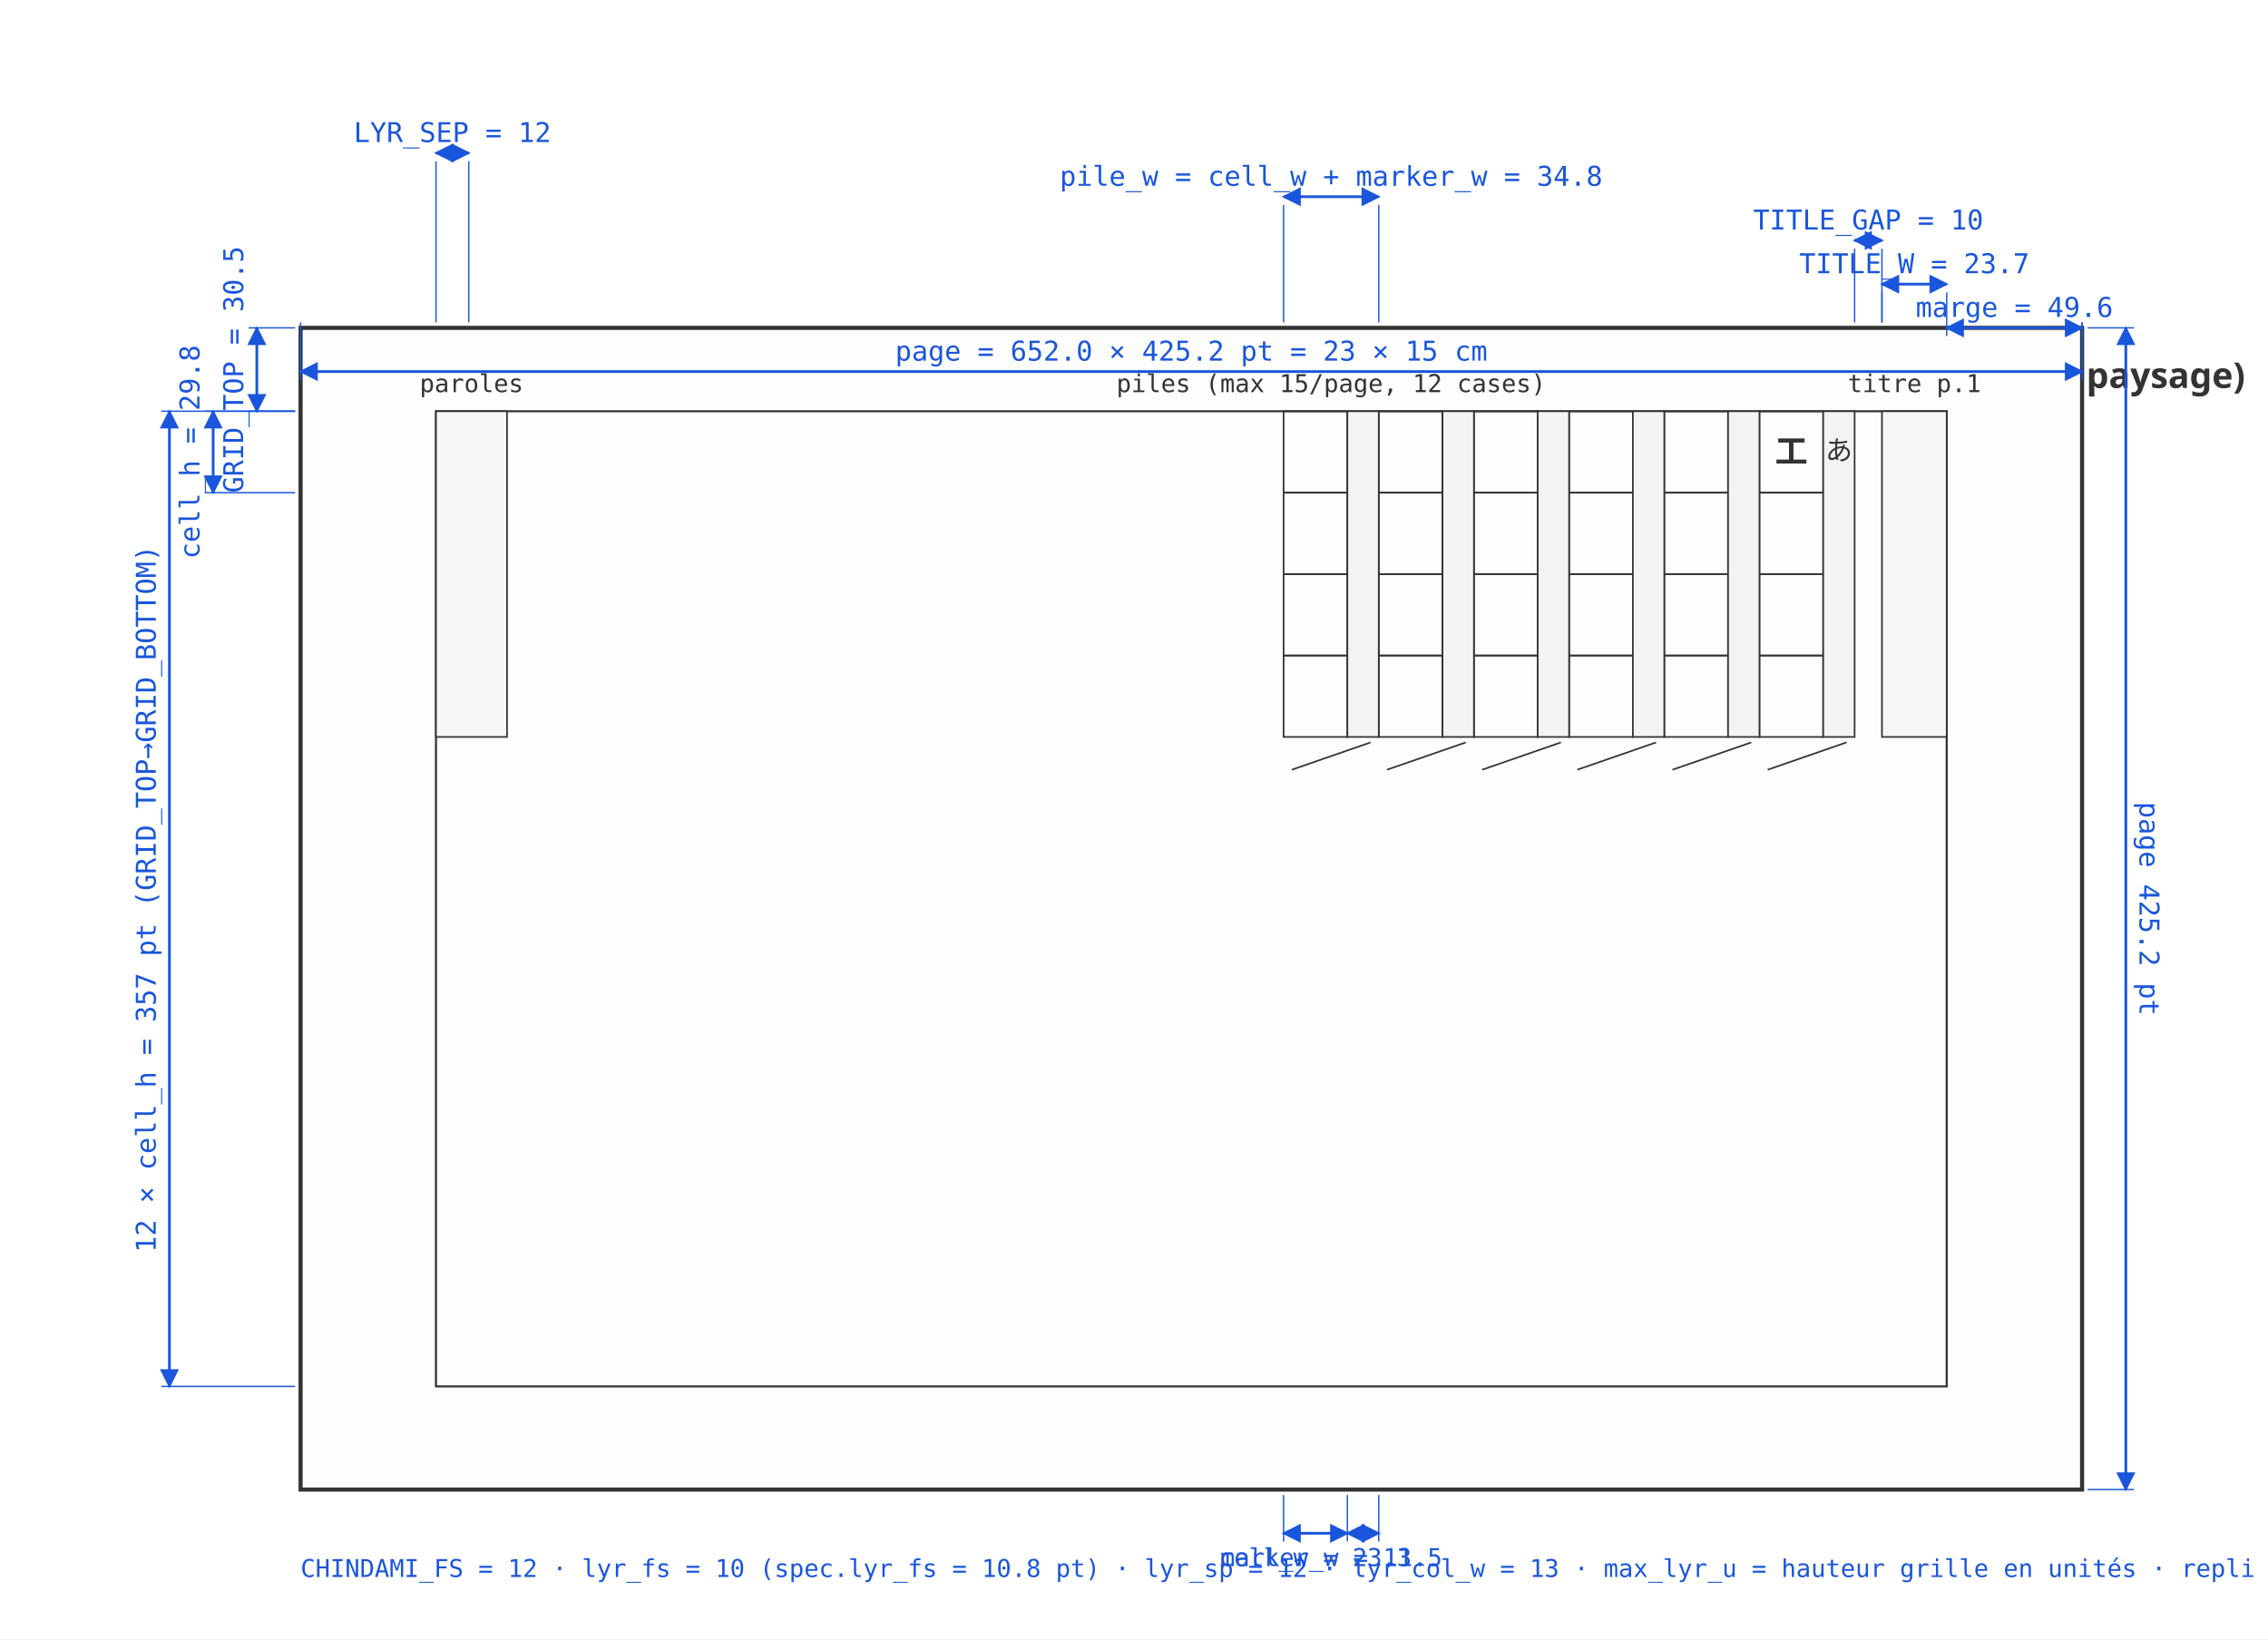
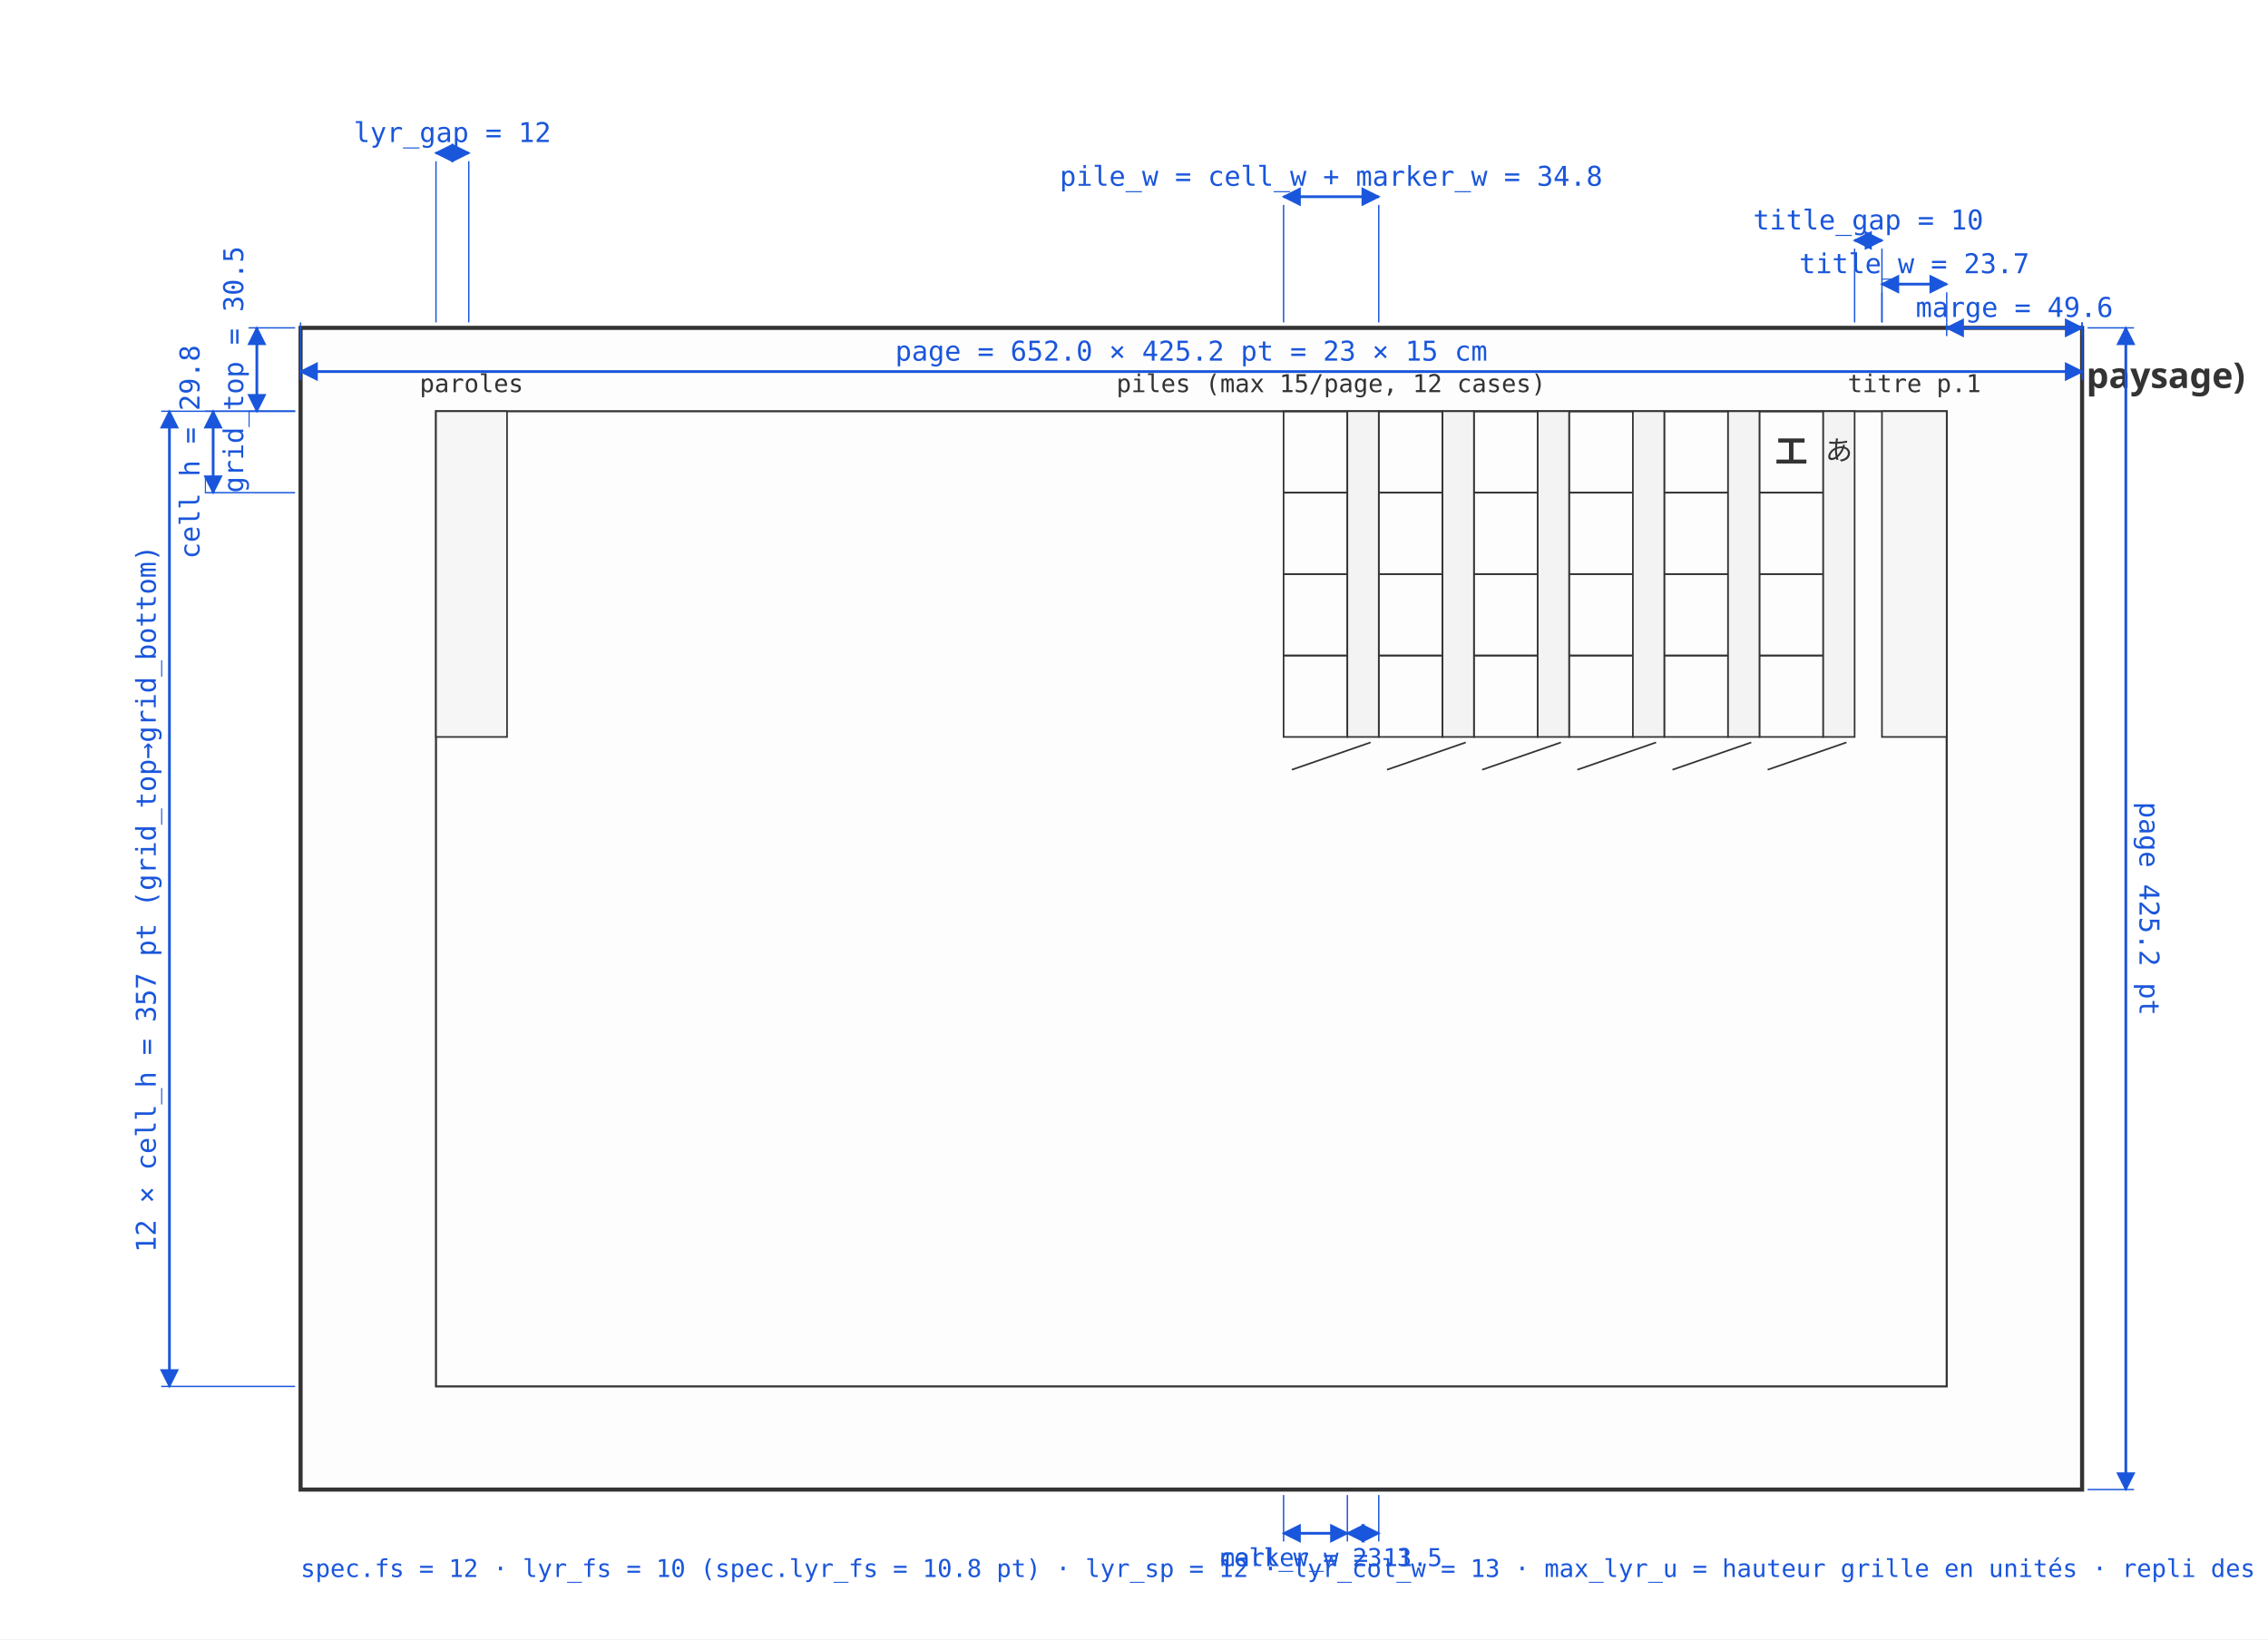
<svg xmlns="http://www.w3.org/2000/svg" width="830" height="600" viewBox="0 0 830 600">
  <defs>
    <marker id="arr" viewBox="0 0 10 10" refX="9" refY="5" markerWidth="7" markerHeight="7" orient="auto-start-reverse">
      <path d="M0,0 L10,5 L0,10 z" fill="#1a56db" />
    </marker>
  </defs>
  <rect x="0" y="0" width="830" height="600" fill="#ffffff" />
  <text x="220" y="142" text-anchor="start" font-family="sans-serif" font-size="13" fill="#333333" font-weight="bold">Mise en page Chindami-Kunkunshi — constantes (layout « chindami », pt, 23×15 cm paysage)</text>
  <text x="220" y="158" text-anchor="start" font-family="sans-serif" font-size="9.5" fill="#333333">gris foncé = éléments · bleu = cotes (flèches) et constantes</text>
  <rect x="110" y="120" width="651.969" height="425.197" fill="#fdfdfd" stroke="#333333" stroke-width="1.5" />
  <rect x="159.551" y="150.521" width="552.867" height="356.912" fill="none" stroke="#333333" stroke-width="0.75" />
  <rect x="643.891" y="150.521" width="23.339" height="29.802" fill="none" stroke="#333333" stroke-width="0.6" />
  <rect x="643.891" y="180.323" width="23.339" height="29.802" fill="none" stroke="#333333" stroke-width="0.6" />
  <rect x="643.891" y="210.126" width="23.339" height="29.802" fill="none" stroke="#333333" stroke-width="0.6" />
  <rect x="643.891" y="239.928" width="23.339" height="29.802" fill="none" stroke="#333333" stroke-width="0.6" />
  <rect x="667.23" y="150.521" width="11.49" height="119.21" fill="#f3f3f3" stroke="#333333" stroke-width="0.6" />
  <line x1="646.891" y1="281.731" x2="675.72" y2="271.731" stroke="#333333" stroke-width="0.6" />
  <rect x="609.061" y="150.521" width="23.339" height="29.802" fill="none" stroke="#333333" stroke-width="0.6" />
  <rect x="609.061" y="180.323" width="23.339" height="29.802" fill="none" stroke="#333333" stroke-width="0.6" />
  <rect x="609.061" y="210.126" width="23.339" height="29.802" fill="none" stroke="#333333" stroke-width="0.6" />
  <rect x="609.061" y="239.928" width="23.339" height="29.802" fill="none" stroke="#333333" stroke-width="0.6" />
  <rect x="632.4" y="150.521" width="11.49" height="119.21" fill="#f3f3f3" stroke="#333333" stroke-width="0.6" />
  <line x1="612.061" y1="281.731" x2="640.891" y2="271.731" stroke="#333333" stroke-width="0.6" />
  <rect x="574.232" y="150.521" width="23.339" height="29.802" fill="none" stroke="#333333" stroke-width="0.6" />
  <rect x="574.232" y="180.323" width="23.339" height="29.802" fill="none" stroke="#333333" stroke-width="0.6" />
  <rect x="574.232" y="210.126" width="23.339" height="29.802" fill="none" stroke="#333333" stroke-width="0.6" />
  <rect x="574.232" y="239.928" width="23.339" height="29.802" fill="none" stroke="#333333" stroke-width="0.6" />
  <rect x="597.571" y="150.521" width="11.49" height="119.21" fill="#f3f3f3" stroke="#333333" stroke-width="0.6" />
  <line x1="577.232" y1="281.731" x2="606.061" y2="271.731" stroke="#333333" stroke-width="0.6" />
  <rect x="539.402" y="150.521" width="23.339" height="29.802" fill="none" stroke="#333333" stroke-width="0.6" />
  <rect x="539.402" y="180.323" width="23.339" height="29.802" fill="none" stroke="#333333" stroke-width="0.6" />
  <rect x="539.402" y="210.126" width="23.339" height="29.802" fill="none" stroke="#333333" stroke-width="0.6" />
  <rect x="539.402" y="239.928" width="23.339" height="29.802" fill="none" stroke="#333333" stroke-width="0.6" />
  <rect x="562.741" y="150.521" width="11.49" height="119.21" fill="#f3f3f3" stroke="#333333" stroke-width="0.6" />
  <line x1="542.402" y1="281.731" x2="571.232" y2="271.731" stroke="#333333" stroke-width="0.6" />
  <rect x="504.573" y="150.521" width="23.339" height="29.802" fill="none" stroke="#333333" stroke-width="0.6" />
  <rect x="504.573" y="180.323" width="23.339" height="29.802" fill="none" stroke="#333333" stroke-width="0.6" />
  <rect x="504.573" y="210.126" width="23.339" height="29.802" fill="none" stroke="#333333" stroke-width="0.6" />
  <rect x="504.573" y="239.928" width="23.339" height="29.802" fill="none" stroke="#333333" stroke-width="0.6" />
  <rect x="527.912" y="150.521" width="11.49" height="119.21" fill="#f3f3f3" stroke="#333333" stroke-width="0.6" />
  <line x1="507.573" y1="281.731" x2="536.402" y2="271.731" stroke="#333333" stroke-width="0.6" />
  <rect x="469.743" y="150.521" width="23.339" height="29.802" fill="none" stroke="#333333" stroke-width="0.6" />
  <rect x="469.743" y="180.323" width="23.339" height="29.802" fill="none" stroke="#333333" stroke-width="0.6" />
  <rect x="469.743" y="210.126" width="23.339" height="29.802" fill="none" stroke="#333333" stroke-width="0.6" />
  <rect x="469.743" y="239.928" width="23.339" height="29.802" fill="none" stroke="#333333" stroke-width="0.6" />
  <rect x="493.083" y="150.521" width="11.49" height="119.21" fill="#f3f3f3" stroke="#333333" stroke-width="0.6" />
  <line x1="472.743" y1="281.731" x2="501.573" y2="271.731" stroke="#333333" stroke-width="0.6" />
  <text x="655.56" y="169.422" text-anchor="middle" font-family="monospace" font-size="12" fill="#333333" font-weight="bold">工</text>
  <text x="672.975" y="168.422" text-anchor="middle" font-family="monospace" font-size="10" fill="#333333">あ</text>
  <text x="487.158" y="143.521" text-anchor="middle" font-family="monospace" font-size="9" fill="#333333">piles (max 15/page, 12 cases)</text>
  <rect x="688.72" y="150.521" width="23.698" height="119.21" fill="#f6f6f6" stroke="#333333" stroke-width="0.6" />
  <text x="700.569" y="143.521" text-anchor="middle" font-family="monospace" font-size="9" fill="#333333">titre p.1</text>
  <rect x="159.551" y="150.521" width="26" height="119.21" fill="#f6f6f6" stroke="#333333" stroke-width="0.6" />
  <text x="172.551" y="143.521" text-anchor="middle" font-family="monospace" font-size="9" fill="#333333">paroles</text>
  <line x1="159.551" y1="118" x2="159.551" y2="59" stroke="#1a56db" stroke-width="0.5" />
  <line x1="171.551" y1="118" x2="171.551" y2="59" stroke="#1a56db" stroke-width="0.5" />
  <line x1="159.551" y1="56" x2="171.551" y2="56" stroke="#1a56db" stroke-width="1" marker-start="url(#arr)" marker-end="url(#arr)" />
-   <text x="165.551" y="52" text-anchor="middle" font-family="monospace" font-size="10" fill="#1a56db">LYR_SEP = 12</text>
+   <text x="165.551" y="52" text-anchor="middle" font-family="monospace" font-size="10" fill="#1a56db">lyr_gap = 12</text>
  <line x1="469.743" y1="118" x2="469.743" y2="75" stroke="#1a56db" stroke-width="0.5" />
  <line x1="504.573" y1="118" x2="504.573" y2="75" stroke="#1a56db" stroke-width="0.5" />
  <line x1="469.743" y1="72" x2="504.573" y2="72" stroke="#1a56db" stroke-width="1" marker-start="url(#arr)" marker-end="url(#arr)" />
  <text x="487.158" y="68" text-anchor="middle" font-family="monospace" font-size="10" fill="#1a56db">pile_w = cell_w + marker_w = 34.8</text>
  <line x1="678.72" y1="118" x2="678.72" y2="91" stroke="#1a56db" stroke-width="0.5" />
  <line x1="688.72" y1="118" x2="688.72" y2="91" stroke="#1a56db" stroke-width="0.5" />
  <line x1="678.72" y1="88" x2="688.72" y2="88" stroke="#1a56db" stroke-width="1" marker-start="url(#arr)" marker-end="url(#arr)" />
-   <text x="683.72" y="84" text-anchor="middle" font-family="monospace" font-size="10" fill="#1a56db">TITLE_GAP = 10</text>
+   <text x="683.72" y="84" text-anchor="middle" font-family="monospace" font-size="10" fill="#1a56db">title_gap = 10</text>
  <line x1="688.72" y1="118" x2="688.72" y2="107" stroke="#1a56db" stroke-width="0.5" />
  <line x1="712.418" y1="118" x2="712.418" y2="107" stroke="#1a56db" stroke-width="0.5" />
  <line x1="688.72" y1="104" x2="712.418" y2="104" stroke="#1a56db" stroke-width="1" marker-start="url(#arr)" marker-end="url(#arr)" />
-   <text x="700.569" y="100" text-anchor="middle" font-family="monospace" font-size="10" fill="#1a56db">TITLE_W = 23.7</text>
+   <text x="700.569" y="100" text-anchor="middle" font-family="monospace" font-size="10" fill="#1a56db">title_w = 23.7</text>
  <line x1="712.418" y1="118" x2="712.418" y2="123" stroke="#1a56db" stroke-width="0.5" />
  <line x1="761.969" y1="118" x2="761.969" y2="123" stroke="#1a56db" stroke-width="0.5" />
  <line x1="712.418" y1="120" x2="761.969" y2="120" stroke="#1a56db" stroke-width="1" marker-start="url(#arr)" marker-end="url(#arr)" />
  <text x="737.194" y="116" text-anchor="middle" font-family="monospace" font-size="10" fill="#1a56db">marge = 49.6</text>
  <line x1="110" y1="118" x2="110" y2="139" stroke="#1a56db" stroke-width="0.5" />
  <line x1="761.969" y1="118" x2="761.969" y2="139" stroke="#1a56db" stroke-width="0.5" />
  <line x1="110" y1="136" x2="761.969" y2="136" stroke="#1a56db" stroke-width="1" marker-start="url(#arr)" marker-end="url(#arr)" />
  <text x="435.985" y="132" text-anchor="middle" font-family="monospace" font-size="10" fill="#1a56db">page = 652.0 × 425.2 pt = 23 × 15 cm</text>
  <line x1="108" y1="120" x2="91" y2="120" stroke="#1a56db" stroke-width="0.5" />
  <line x1="108" y1="150.521" x2="91" y2="150.521" stroke="#1a56db" stroke-width="0.5" />
  <line x1="94" y1="120" x2="94" y2="150.521" stroke="#1a56db" stroke-width="1" marker-start="url(#arr)" marker-end="url(#arr)" />
-   <text x="89" y="135.26" text-anchor="middle" font-family="monospace" font-size="10" fill="#1a56db" transform="rotate(-90 89 135.26)">GRID_TOP = 30.5</text>
+   <text x="89" y="135.26" text-anchor="middle" font-family="monospace" font-size="10" fill="#1a56db" transform="rotate(-90 89 135.26)">grid_top = 30.5</text>
  <line x1="108" y1="150.521" x2="75" y2="150.521" stroke="#1a56db" stroke-width="0.5" />
  <line x1="108" y1="180.323" x2="75" y2="180.323" stroke="#1a56db" stroke-width="0.5" />
  <line x1="78" y1="150.521" x2="78" y2="180.323" stroke="#1a56db" stroke-width="1" marker-start="url(#arr)" marker-end="url(#arr)" />
  <text x="73" y="165.422" text-anchor="middle" font-family="monospace" font-size="10" fill="#1a56db" transform="rotate(-90 73 165.422)">cell_h = 29.8</text>
  <line x1="108" y1="150.521" x2="59" y2="150.521" stroke="#1a56db" stroke-width="0.5" />
  <line x1="108" y1="507.433" x2="59" y2="507.433" stroke="#1a56db" stroke-width="0.5" />
  <line x1="62" y1="150.521" x2="62" y2="507.433" stroke="#1a56db" stroke-width="1" marker-start="url(#arr)" marker-end="url(#arr)" />
-   <text x="57" y="328.977" text-anchor="middle" font-family="monospace" font-size="10" fill="#1a56db" transform="rotate(-90 57 328.977)">12 × cell_h = 357 pt (GRID_TOP→GRID_BOTTOM)</text>
+   <text x="57" y="328.977" text-anchor="middle" font-family="monospace" font-size="10" fill="#1a56db" transform="rotate(-90 57 328.977)">12 × cell_h = 357 pt (grid_top→grid_bottom)</text>
  <line x1="763.969" y1="120" x2="780.969" y2="120" stroke="#1a56db" stroke-width="0.5" />
  <line x1="763.969" y1="545.197" x2="780.969" y2="545.197" stroke="#1a56db" stroke-width="0.5" />
  <line x1="777.969" y1="120" x2="777.969" y2="545.197" stroke="#1a56db" stroke-width="1" marker-start="url(#arr)" marker-end="url(#arr)" />
  <text x="782.969" y="332.599" text-anchor="middle" font-family="monospace" font-size="10" fill="#1a56db" transform="rotate(90 782.969 332.599)">page 425.2 pt</text>
  <line x1="469.743" y1="547.197" x2="469.743" y2="564.197" stroke="#1a56db" stroke-width="0.5" />
  <line x1="493.083" y1="547.197" x2="493.083" y2="564.197" stroke="#1a56db" stroke-width="0.5" />
  <line x1="504.573" y1="547.197" x2="504.573" y2="564.197" stroke="#1a56db" stroke-width="0.5" />
  <line x1="469.743" y1="561.197" x2="493.083" y2="561.197" stroke="#1a56db" stroke-width="1" marker-start="url(#arr)" marker-end="url(#arr)" />
  <text x="481.413" y="573.197" text-anchor="middle" font-family="monospace" font-size="9" fill="#1a56db">cell_w = 23.3</text>
  <line x1="493.083" y1="561.197" x2="504.573" y2="561.197" stroke="#1a56db" stroke-width="1" marker-start="url(#arr)" marker-end="url(#arr)" />
  <text x="487.158" y="573.197" text-anchor="middle" font-family="monospace" font-size="9" fill="#1a56db">marker_w = 11.5</text>
-   <text x="110" y="577.197" text-anchor="start" font-family="monospace" font-size="9" fill="#1a56db">CHINDAMI_FS = 12 · lyr_fs = 10 (spec.lyr_fs = 10.8 pt) · lyr_sp = 12 · lyr_col_w = 13 · max_lyr_u = hauteur grille en unités · repli des paroles avec kinsoku (@kinsoku)</text>
+   <text x="110" y="577.197" text-anchor="start" font-family="monospace" font-size="9" fill="#1a56db">spec.fs = 12 · lyr_fs = 10 (spec.lyr_fs = 10.8 pt) · lyr_sp = 12 · lyr_col_w = 13 · max_lyr_u = hauteur grille en unités · repli des paroles avec kinsoku (@kinsoku)</text>
</svg>
